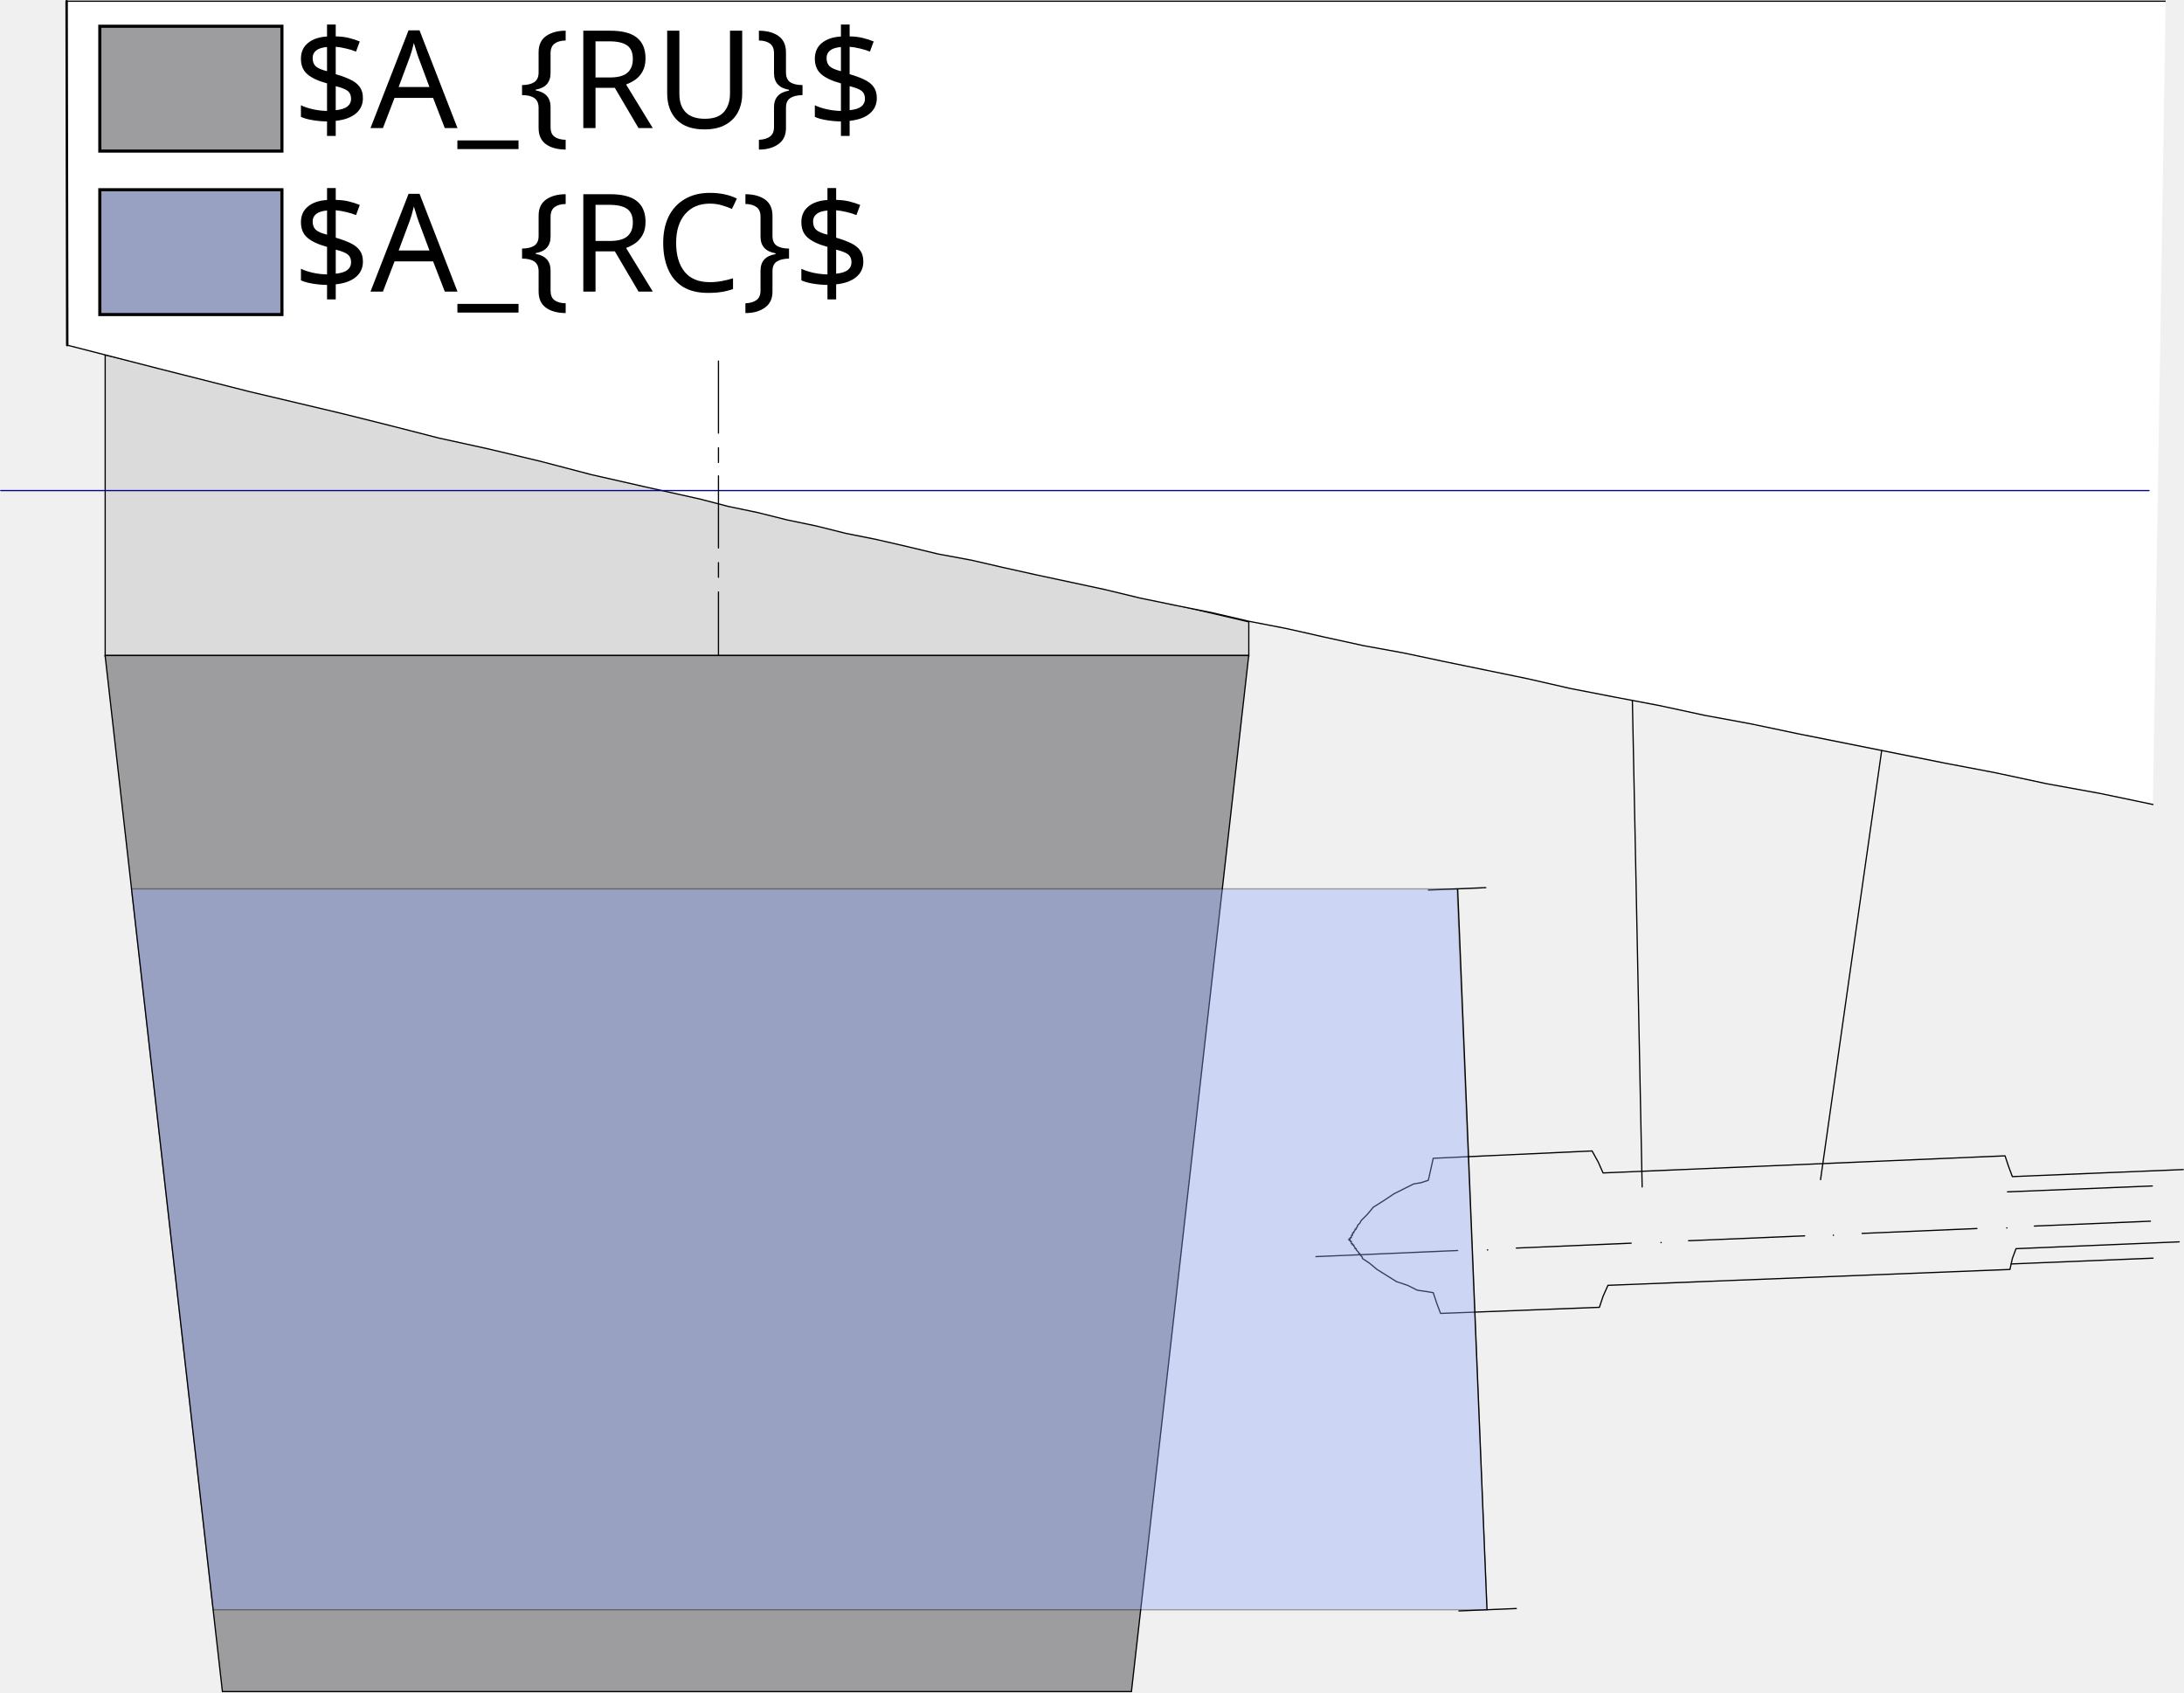
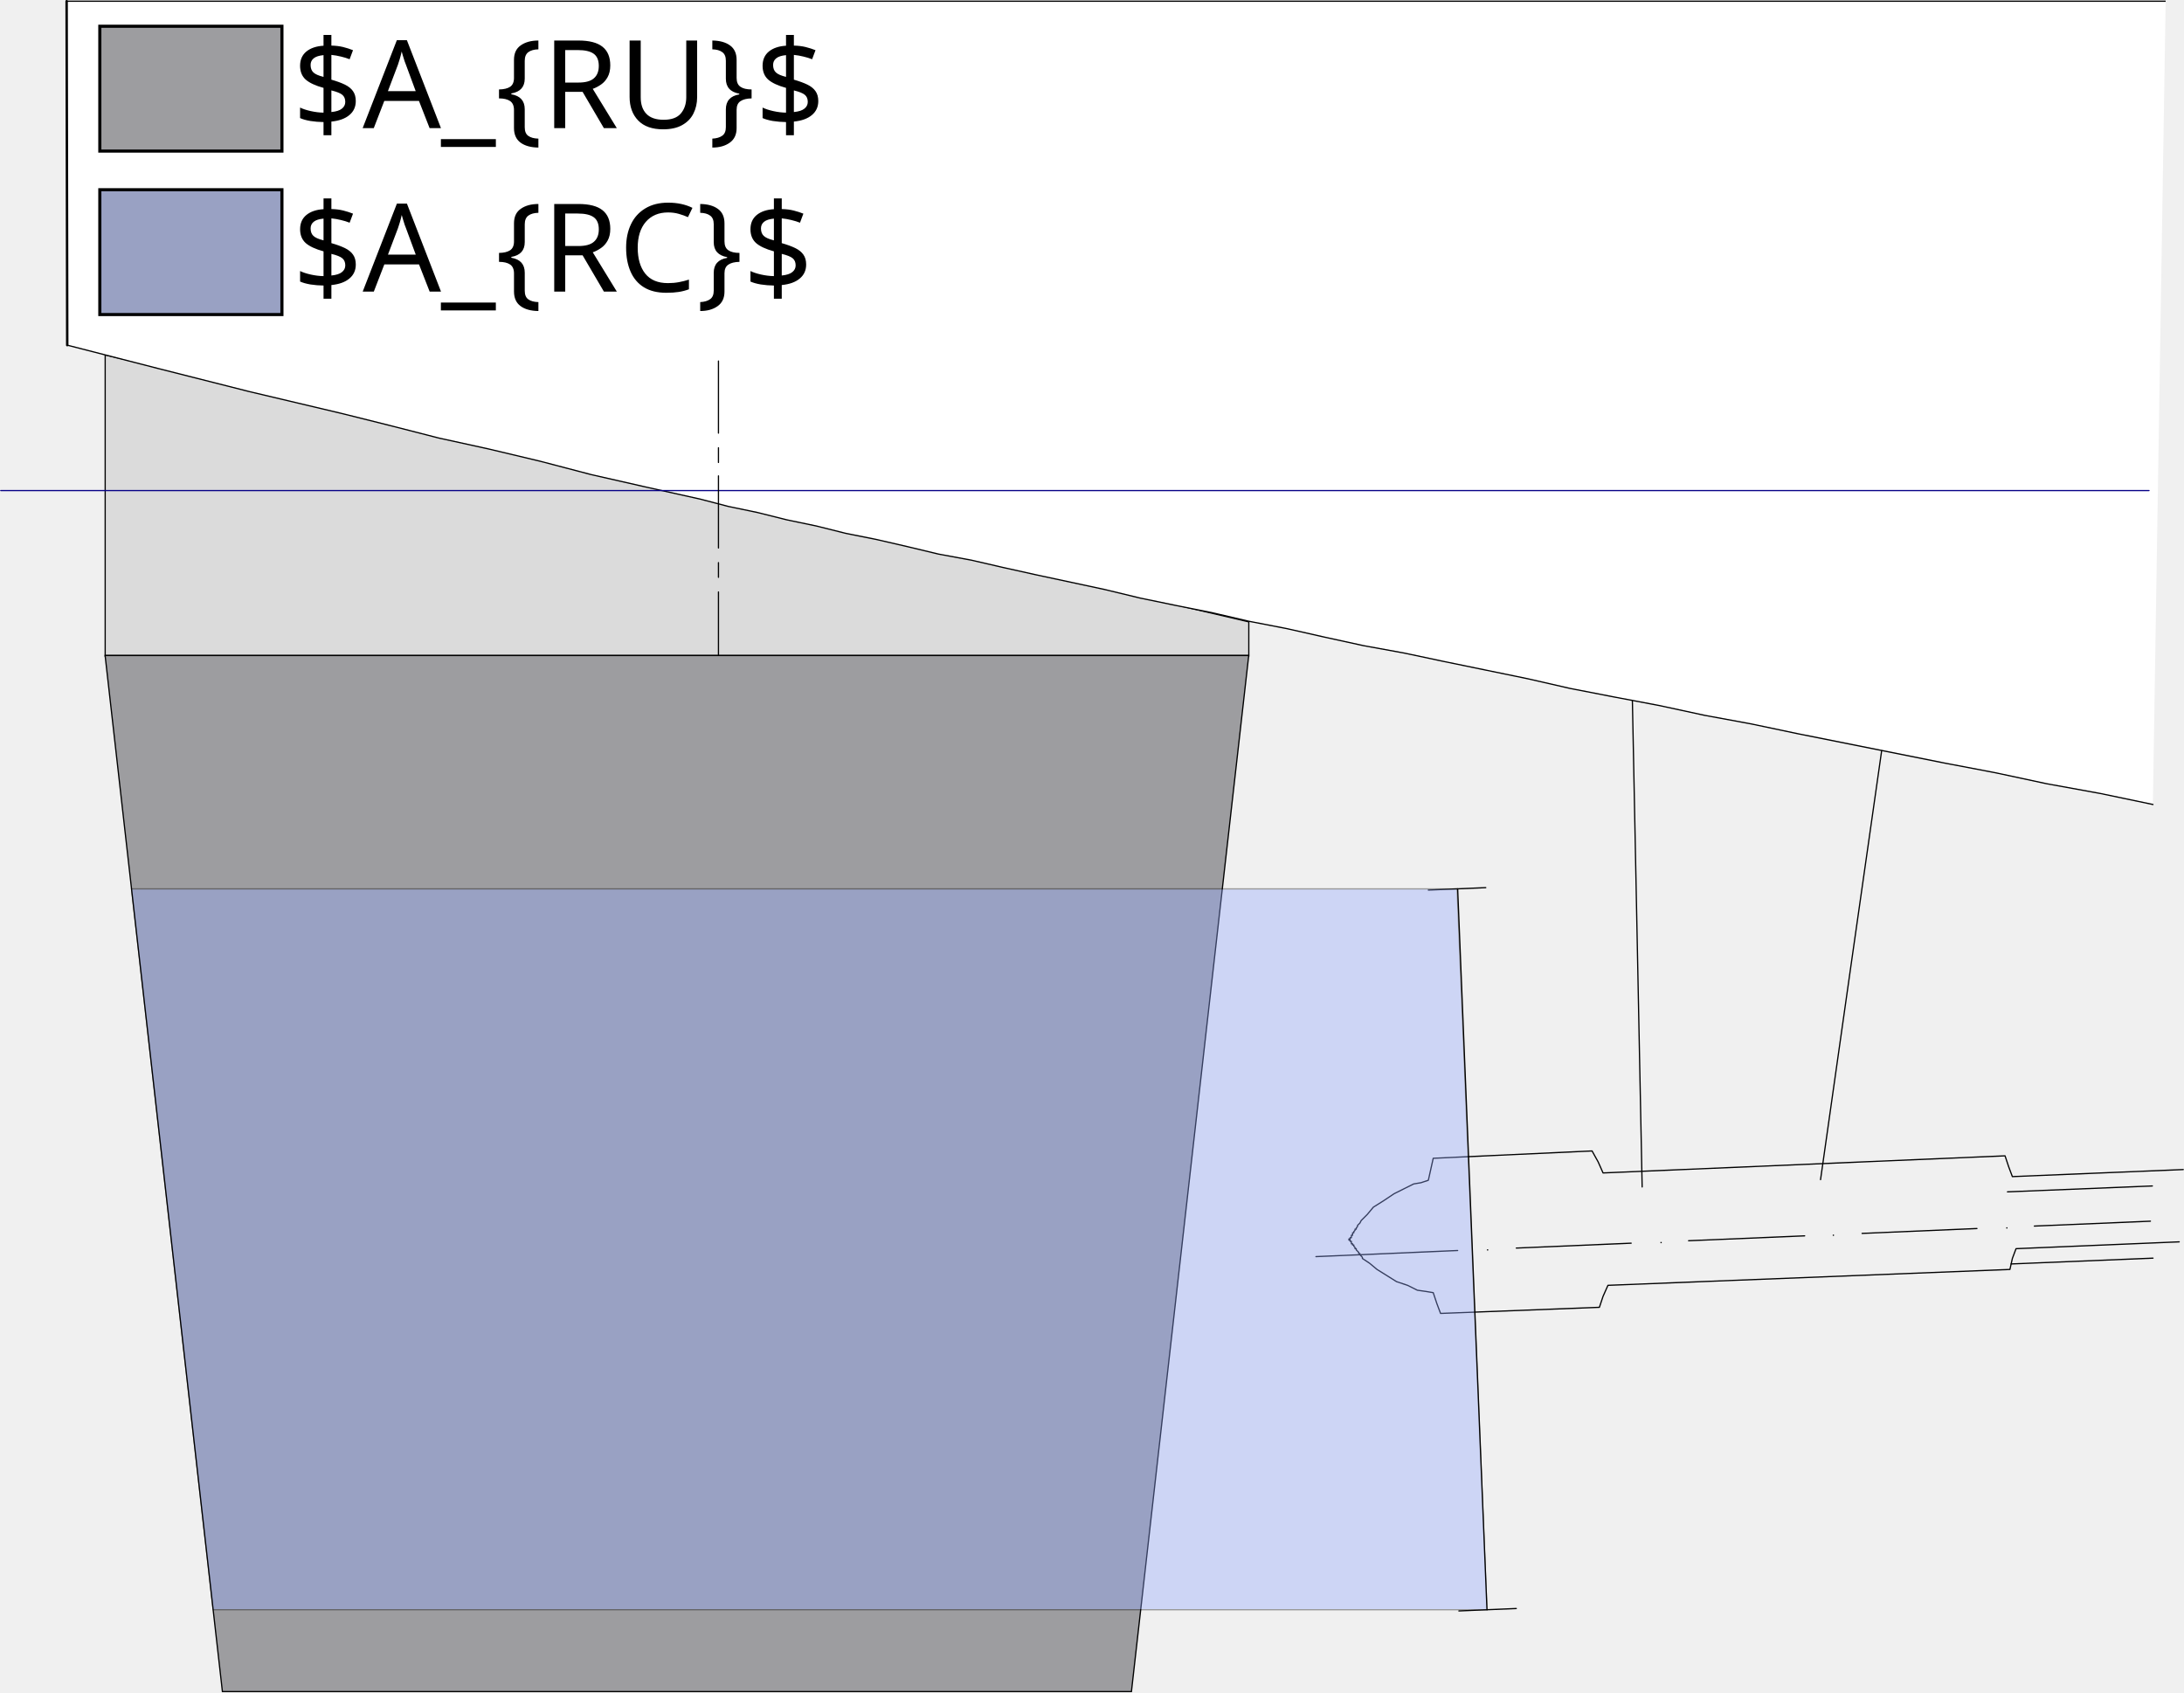
<svg xmlns="http://www.w3.org/2000/svg" version="1.1" width="5.649cm" height="4.377cm" viewBox="0 0 282.425 218.859" id="svg175">
  <defs id="defs175" />
  <path style="opacity:1;fill:#dbdbdb;fill-opacity:1;stroke:#000000;stroke-width:0.158;stroke-dasharray:none;stroke-opacity:1" d="M 13.585,84.853 H 161.492 V 80.428 L 13.585,45.901 Z" id="path191" />
  <path id="path192" d="m 8.596,0.158 0.079,44.482 11.695,3.003 11.852,3.001 6.003,1.424 6.005,1.422 6.321,1.58 6.163,1.58 6.479,1.424 6.636,1.58 6.638,1.738 6.954,1.58 7.11,1.58 3.634,0.949 3.792,0.789 3.792,0.949 3.792,0.791 3.792,0.947 3.951,0.791 4.109,0.947 3.951,0.949 4.267,0.789 4.109,0.949 4.267,0.947 4.425,0.949 4.425,0.947 4.581,1.107 4.583,0.947 4.739,0.949 4.741,1.105 4.9,0.949 4.898,1.105 5.058,1.107 5.214,0.947 5.214,1.107 5.374,1.105 5.372,1.107 5.53,1.263 5.689,1.105 5.847,1.107 5.847,1.263 6.005,1.107 6.005,1.263 6.321,1.263 6.321,1.265 6.321,1.263 6.636,1.263 6.638,1.424 6.952,1.263 6.796,1.422 1.651,-103.898 z" style="fill:#ffffff;fill-opacity:1;stroke:none;stroke-width:1.317" />
  <path stroke-width="0.158" stroke-linecap="round" stroke-linejoin="round" fill="none" stroke="#000000" d="m 184.712,115.118 7.427,-0.316" id="path1" />
  <path stroke-width="0.158" stroke-linecap="round" stroke-linejoin="round" fill="none" stroke="#000000" d="m 188.663,208.351 7.427,-0.316" id="path3" />
  <path stroke-width="0.158" stroke-linecap="round" stroke-linejoin="round" fill="none" stroke="#000000" d="m 188.505,114.96 3.792,93.232" id="path4" />
  <path stroke-width="0.158" stroke-linecap="round" stroke-linejoin="round" fill="none" stroke="#000000" d="m 170.174,162.525 18.33,-0.79" id="path5" />
  <path stroke-width="0.158" stroke-linecap="round" stroke-linejoin="round" fill="none" stroke="#000000" d="m 196.09,161.418 14.854,-0.632" id="path6" />
  <path stroke-width="0.158" stroke-linecap="round" stroke-linejoin="round" fill="none" stroke="#000000" d="m 218.371,160.47 15.012,-0.632" id="path7" />
  <path stroke-width="0.158" stroke-linecap="round" stroke-linejoin="round" fill="none" stroke="#000000" d="m 240.81,159.522 14.854,-0.632" id="path8" />
  <path stroke-width="0.158" stroke-linecap="round" stroke-linejoin="round" fill="none" stroke="#000000" d="m 263.09,158.574 15.012,-0.632" id="path9" />
  <path stroke-width="0.158" stroke-linecap="round" stroke-linejoin="round" fill="none" stroke="#000000" d="m 8.677,44.641 11.694,3.002 11.852,3.002 6.005,1.422 6.005,1.422 6.321,1.58 6.163,1.58 6.479,1.422 6.637,1.58 6.637,1.738 6.953,1.58 7.111,1.58 3.634,0.948 3.793,0.79 3.793,0.948 3.792,0.79 3.792,0.948 3.951,0.79 4.109,0.948 3.951,0.948 4.267,0.79 4.109,0.948 4.267,0.948 4.425,0.948 4.425,0.948 4.583,1.106 4.583,0.948 4.741,0.948 4.741,1.106 4.899,0.948 4.899,1.106 5.057,1.106 5.215,0.948 5.215,1.106 5.373,1.106 5.373,1.106 5.531,1.264 5.689,1.106 5.847,1.106 5.847,1.264 6.005,1.106 6.005,1.264 6.321,1.264 6.321,1.264 6.321,1.264 6.637,1.264 6.637,1.422 6.953,1.264 6.795,1.422" id="path20" />
  <path stroke-width="0.158" stroke-linecap="round" stroke-linejoin="round" fill="none" stroke="#000000" d="m 212.366,153.517 -0.632,-31.446 -0.632,-31.446" id="path22" />
  <path stroke-width="0.158" stroke-linecap="round" stroke-linejoin="round" fill="none" stroke="#000000" d="m 235.437,152.569 3.951,-27.812 3.951,-27.654" id="path23" />
  <path stroke-width="0.158" stroke-linecap="round" stroke-linejoin="round" fill="none" stroke="#000000" d="m 281.825,160.614 -21.105,0.884 -0.474,1.264 -0.316,1.422 -51.989,2.054 -0.632,1.422 -0.474,1.422 -20.543,0.79 -0.474,-1.264 -0.474,-1.422 -0.948,-0.158 -1.106,-0.158 -1.264,-0.632 -1.422,-0.474 -1.264,-0.79 -1.264,-0.79 -0.948,-0.79 -0.948,-0.632 v -0.158 l -0.158,-0.158 -0.158,-0.158 v -0.158 h -0.158 v -0.158 l -0.158,-0.158 -0.158,-0.158 v -0.158 h -0.158 v -0.158 l -0.158,-0.158 v -0.158 h -0.158 v -0.158 h -0.158 v -0.158 -0.158 h -0.158 v -0.158 h -0.158 v -0.158 h 0.158 v -0.158 h 0.158 v -0.158 -0.158 h 0.158 v -0.158 -0.158 h 0.158 v -0.158 l 0.158,-0.158 v -0.158 h 0.158 v -0.158 l 0.158,-0.158 v -0.158 l 0.158,-0.158 0.158,-0.158 0.158,-0.316 0.79,-0.79 0.79,-0.948 1.264,-0.79 1.422,-0.948 1.264,-0.632 1.264,-0.632 0.948,-0.158 0.948,-0.316 0.316,-1.422 0.316,-1.422 20.543,-0.948 0.79,1.422 0.632,1.422 51.989,-2.212 0.474,1.422 0.474,1.264 22.1,-0.911" id="path24" />
  <path stroke-width="0.158" stroke-linecap="round" stroke-linejoin="round" fill="none" stroke="#000000" d="M 0.079,63.445 H 277.92" id="path25" style="stroke:#060086;stroke-opacity:1" />
  <path stroke-width="0.158" stroke-linecap="round" stroke-linejoin="round" fill="none" stroke="#000000" d="m 92.902,46.695 v 9.323" id="path44" />
  <path stroke-width="0.158" stroke-linecap="round" stroke-linejoin="round" fill="none" stroke="#000000" d="m 92.902,57.915 v 1.896" id="path45" />
  <path stroke-width="0.158" stroke-linecap="round" stroke-linejoin="round" fill="none" stroke="#000000" d="m 92.902,61.549 v 9.323" id="path46" />
  <path stroke-width="0.158" stroke-linecap="round" stroke-linejoin="round" fill="none" stroke="#000000" d="m 92.902,72.769 v 1.896" id="path47" />
  <path stroke-width="0.158" stroke-linecap="round" stroke-linejoin="round" fill="none" stroke="#000000" d="m 92.902,76.561 v 9.323" id="path48" />
  <path stroke-width="0.158" stroke-linecap="round" stroke-linejoin="round" fill="none" stroke="#000000" d="m 92.902,87.781 v 1.896" id="path49" />
  <path stroke-width="0.158" stroke-linecap="round" stroke-linejoin="round" fill="none" stroke="#000000" d="m 92.902,91.415 v 9.323" id="path50" />
  <path stroke-width="0.158" stroke-linecap="round" stroke-linejoin="round" fill="none" stroke="#000000" d="m 92.902,102.635 v 1.896" id="path51" />
  <path stroke-width="0.158" stroke-linecap="round" stroke-linejoin="round" fill="none" stroke="#000000" d="m 92.902,106.427 v 9.323" id="path52" />
  <path stroke-width="0.158" stroke-linecap="round" stroke-linejoin="round" fill="none" stroke="#000000" d="m 92.902,117.647 v 1.896" id="path53" />
  <path stroke-width="0.158" stroke-linecap="round" stroke-linejoin="round" fill="none" stroke="#000000" d="m 92.902,121.281 v 9.323" id="path54" />
  <path stroke-width="0.158" stroke-linecap="round" stroke-linejoin="round" fill="none" stroke="#000000" d="m 92.902,132.501 v 1.896" id="path55" />
  <path stroke-width="0.158" stroke-linecap="round" stroke-linejoin="round" fill="none" stroke="#000000" d="m 92.902,136.293 v 9.323" id="path56" />
  <path stroke-width="0.158" stroke-linecap="round" stroke-linejoin="round" fill="none" stroke="#000000" d="m 92.902,147.513 v 1.896" id="path57" />
  <path stroke-width="0.158" stroke-linecap="round" stroke-linejoin="round" fill="none" stroke="#000000" d="m 92.902,151.147 v 9.323" id="path58" />
  <path stroke-width="0.158" stroke-linecap="round" stroke-linejoin="round" fill="none" stroke="#000000" d="m 92.902,162.367 v 1.896" id="path59" />
  <path stroke-width="0.158" stroke-linecap="round" stroke-linejoin="round" fill="none" stroke="#000000" d="m 92.902,166.159 v 9.323" id="path60" />
  <path stroke-width="0.158" stroke-linecap="round" stroke-linejoin="round" fill="none" stroke="#000000" d="m 92.902,177.378 v 1.738" id="path61" />
  <path stroke-width="0.158" stroke-linecap="round" stroke-linejoin="round" fill="none" stroke="#000000" d="m 92.902,181.013 v 9.323" id="path62" />
  <path stroke-width="0.158" stroke-linecap="round" stroke-linejoin="round" fill="none" stroke="#000000" d="m 92.902,192.232 v 1.896" id="path63" />
  <path stroke-width="0.158" stroke-linecap="round" stroke-linejoin="round" fill="none" stroke="#000000" d="m 92.902,196.025 v 9.323" id="path64" />
  <path stroke-width="0.158" stroke-linecap="round" stroke-linejoin="round" fill="none" stroke="#000000" d="m 92.902,207.244 v 1.738" id="path65" />
  <path stroke-width="0.316" stroke-linecap="round" stroke-linejoin="round" fill="none" stroke="#000000" d="M 8.677,44.641 8.598,0.158" id="path68" />
  <path d="m 192.297,161.576 v 0.157 h 0.157 v -0.157 z" id="path78" style="stroke-width:0.158" />
  <path d="m 214.736,160.628 v 0.157 h 0.157 v -0.157 z" id="path79" style="stroke-width:0.158" />
  <path d="m 237.017,159.68 v 0.157 h 0.157 v -0.157 z" id="path80" style="stroke-width:0.158" />
  <path d="m 259.456,158.732 v 0.157 h 0.157 v -0.157 z" id="path81" style="stroke-width:0.158" />
  <path stroke-width="0.158" stroke-linecap="round" stroke-linejoin="round" fill="none" stroke="#000000" d="m 260.088,163.473 18.348,-0.751" id="path150" />
  <path stroke-width="0.158" stroke-linecap="round" stroke-linejoin="round" fill="none" stroke="#000000" d="m 259.614,154.149 18.737,-0.763" id="path151" />
  <path style="fill:#000000;stroke:#000000;stroke-width:0.158;stroke-dasharray:none;stroke-opacity:1" d="M 13.575,84.778 H 161.483" id="path175" />
  <path style="fill:#000000;fill-opacity:1;stroke:#000000;stroke-width:0.158;stroke-dasharray:none;stroke-opacity:1" d="M 8.598,0.158 H 280.07" id="path181" />
  <path style="display:inline;fill:#9d9da0;fill-opacity:1;stroke:#000000;stroke-width:0.158;stroke-dasharray:none;stroke-opacity:1" d="M 161.483,84.778 H 13.575 L 28.745,218.78 h 117.568 z" id="path189" />
  <path style="opacity:0.365;fill:#90a6ff;fill-opacity:1;stroke:#000000;stroke-width:0.158;stroke-dasharray:none;stroke-opacity:1" d="M 192.297,208.193 H 27.547 L 16.992,114.96 H 188.426 Z" id="path190" />
  <g id="g195" transform="translate(-77.05123,-1.454426)">
    <rect style="opacity:1;fill:#9d9da0;fill-opacity:1;stroke:#000000;stroke-width:0.402;stroke-dasharray:none;stroke-opacity:1" id="rect193" width="23.552" height="16.144" x="89.943" y="4.85" />
-     <text xml:space="preserve" style="font-style:normal;font-variant:normal;font-weight:normal;font-stretch:normal;font-size:17.639px;font-family:sans-serif;-inkscape-font-specification:'sans-serif, Normal';font-variant-ligatures:normal;font-variant-caps:normal;font-variant-numeric:normal;font-variant-east-asian:normal;opacity:1;fill:#000000;fill-opacity:1;stroke:none;stroke-width:0.29;stroke-dasharray:none;stroke-opacity:1" x="114.861" y="18.02" id="text193">
-       <tspan style="font-style:normal;font-variant:normal;font-weight:normal;font-stretch:normal;font-size:17.639px;font-family:sans-serif;-inkscape-font-specification:'sans-serif, Normal';font-variant-ligatures:normal;font-variant-caps:normal;font-variant-numeric:normal;font-variant-east-asian:normal;fill:#000000;fill-opacity:1;stroke:none;stroke-width:0.29" x="114.861" y="18.02" id="tspan194">$A_{RU}$</tspan>
+     <text xml:space="preserve" style="font-style:normal;font-variant:normal;font-weight:normal;font-stretch:normal;font-size:15.875px;font-family:sans-serif;-inkscape-font-specification:'sans-serif, Normal';font-variant-ligatures:normal;font-variant-caps:normal;font-variant-numeric:normal;font-variant-east-asian:normal;opacity:1;fill:#000000;fill-opacity:1;stroke:none;stroke-width:0.29;stroke-dasharray:none;stroke-opacity:1" x="114.861" y="18.02" id="text193">
+       <tspan style="font-style:normal;font-variant:normal;font-weight:normal;font-stretch:normal;font-size:15.875px;font-family:sans-serif;-inkscape-font-specification:'sans-serif, Normal';font-variant-ligatures:normal;font-variant-caps:normal;font-variant-numeric:normal;font-variant-east-asian:normal;fill:#000000;fill-opacity:1;stroke:none;stroke-width:0.29" x="114.861" y="18.02" id="tspan194">$A_{RU}$</tspan>
    </text>
  </g>
  <g id="g195-1" transform="translate(-81.26418,16.92159)">
    <rect style="opacity:1;fill:#99a1c3;fill-opacity:1;stroke:#000000;stroke-width:0.402;stroke-dasharray:none;stroke-opacity:1" id="rect193-1" width="23.552" height="16.144" x="94.156" y="7.617" />
-     <text xml:space="preserve" style="font-style:normal;font-variant:normal;font-weight:normal;font-stretch:normal;font-size:17.639px;font-family:sans-serif;-inkscape-font-specification:'sans-serif, Normal';font-variant-ligatures:normal;font-variant-caps:normal;font-variant-numeric:normal;font-variant-east-asian:normal;opacity:1;fill:#000000;fill-opacity:1;stroke:none;stroke-width:0.29;stroke-dasharray:none;stroke-opacity:1" x="119.074" y="20.788" id="text193-7">
-       <tspan style="font-style:normal;font-variant:normal;font-weight:normal;font-stretch:normal;font-size:17.639px;font-family:sans-serif;-inkscape-font-specification:'sans-serif, Normal';font-variant-ligatures:normal;font-variant-caps:normal;font-variant-numeric:normal;font-variant-east-asian:normal;fill:#000000;fill-opacity:1;stroke:none;stroke-width:0.29" x="119.074" y="20.788" id="tspan194-1">$A_{RC}$</tspan>
+     <text xml:space="preserve" style="font-style:normal;font-variant:normal;font-weight:normal;font-stretch:normal;font-size:15.875px;font-family:Sans;-inkscape-font-specification:'Sans, Normal';font-variant-ligatures:normal;font-variant-caps:normal;font-variant-numeric:normal;font-variant-east-asian:normal;opacity:1;fill:#000000;fill-opacity:1;stroke:none;stroke-width:0.29;stroke-dasharray:none;stroke-opacity:1" x="119.074" y="20.788" id="text193-7">
+       <tspan style="font-style:normal;font-variant:normal;font-weight:normal;font-stretch:normal;font-size:15.875px;font-family:Sans;-inkscape-font-specification:'Sans, Normal';font-variant-ligatures:normal;font-variant-caps:normal;font-variant-numeric:normal;font-variant-east-asian:normal;fill:#000000;fill-opacity:1;stroke:none;stroke-width:0.29" x="119.074" y="20.788" id="tspan194-1">$A_{RC}$</tspan>
    </text>
  </g>
</svg>
